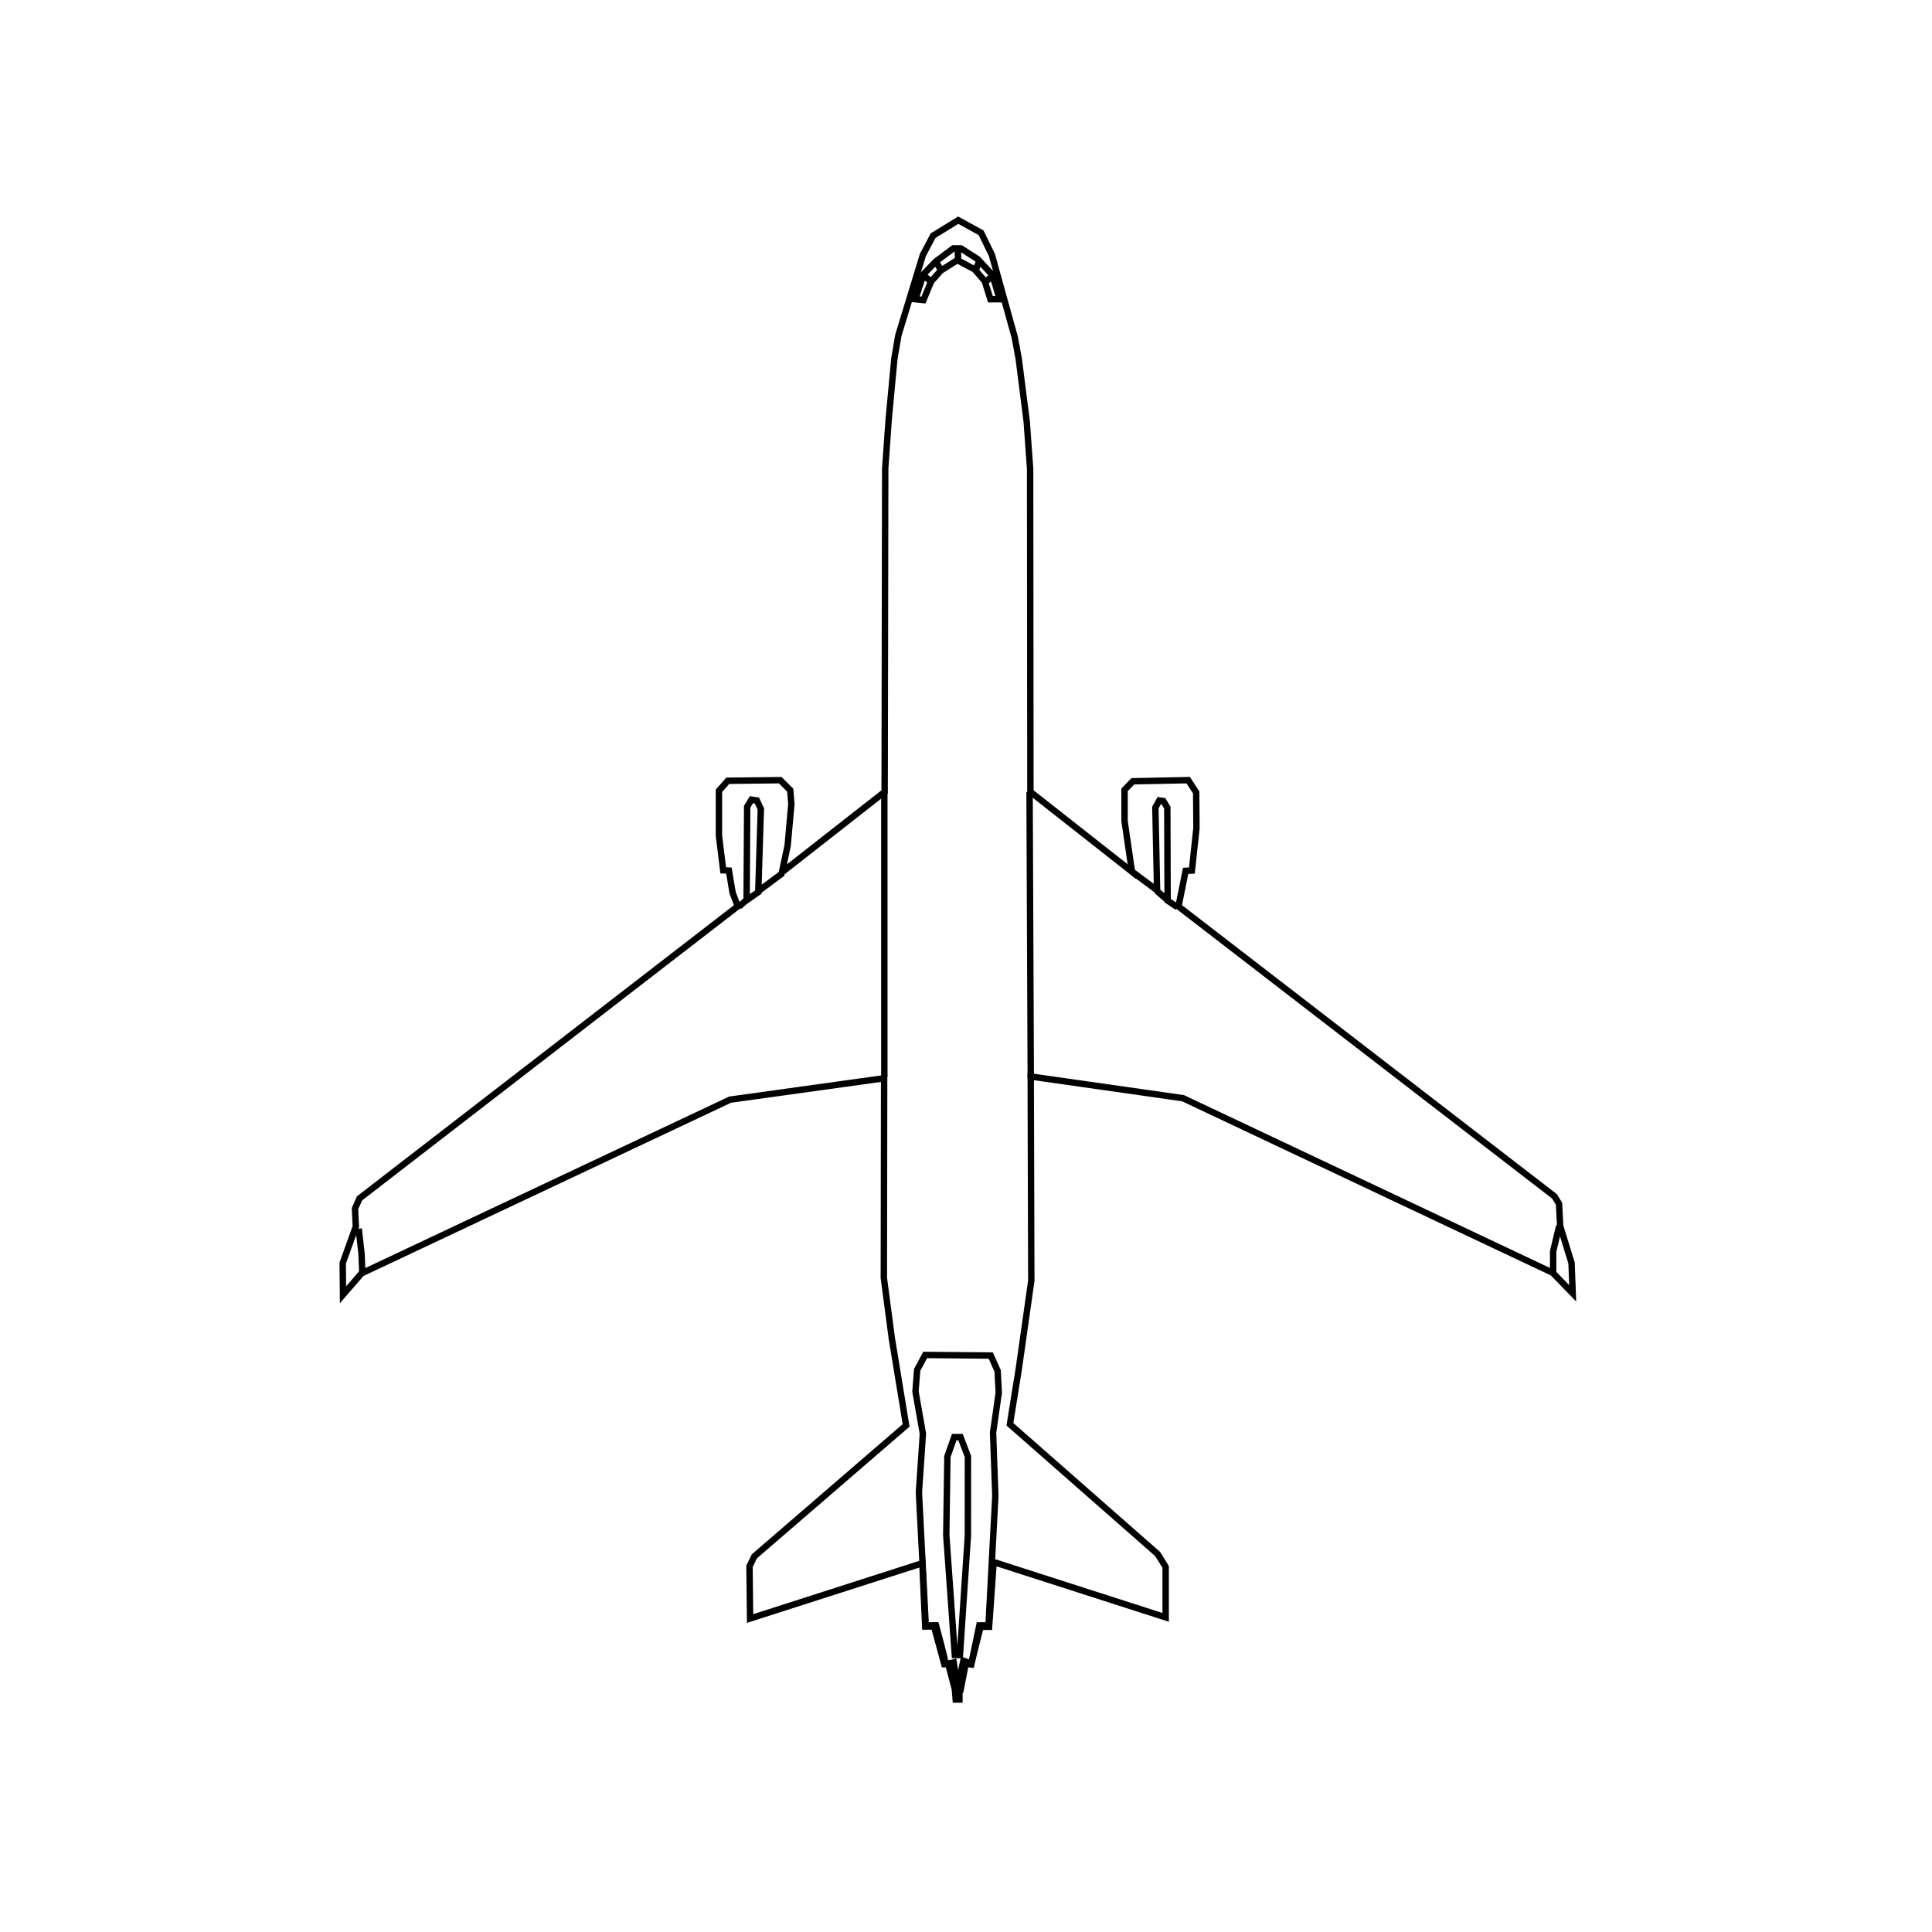
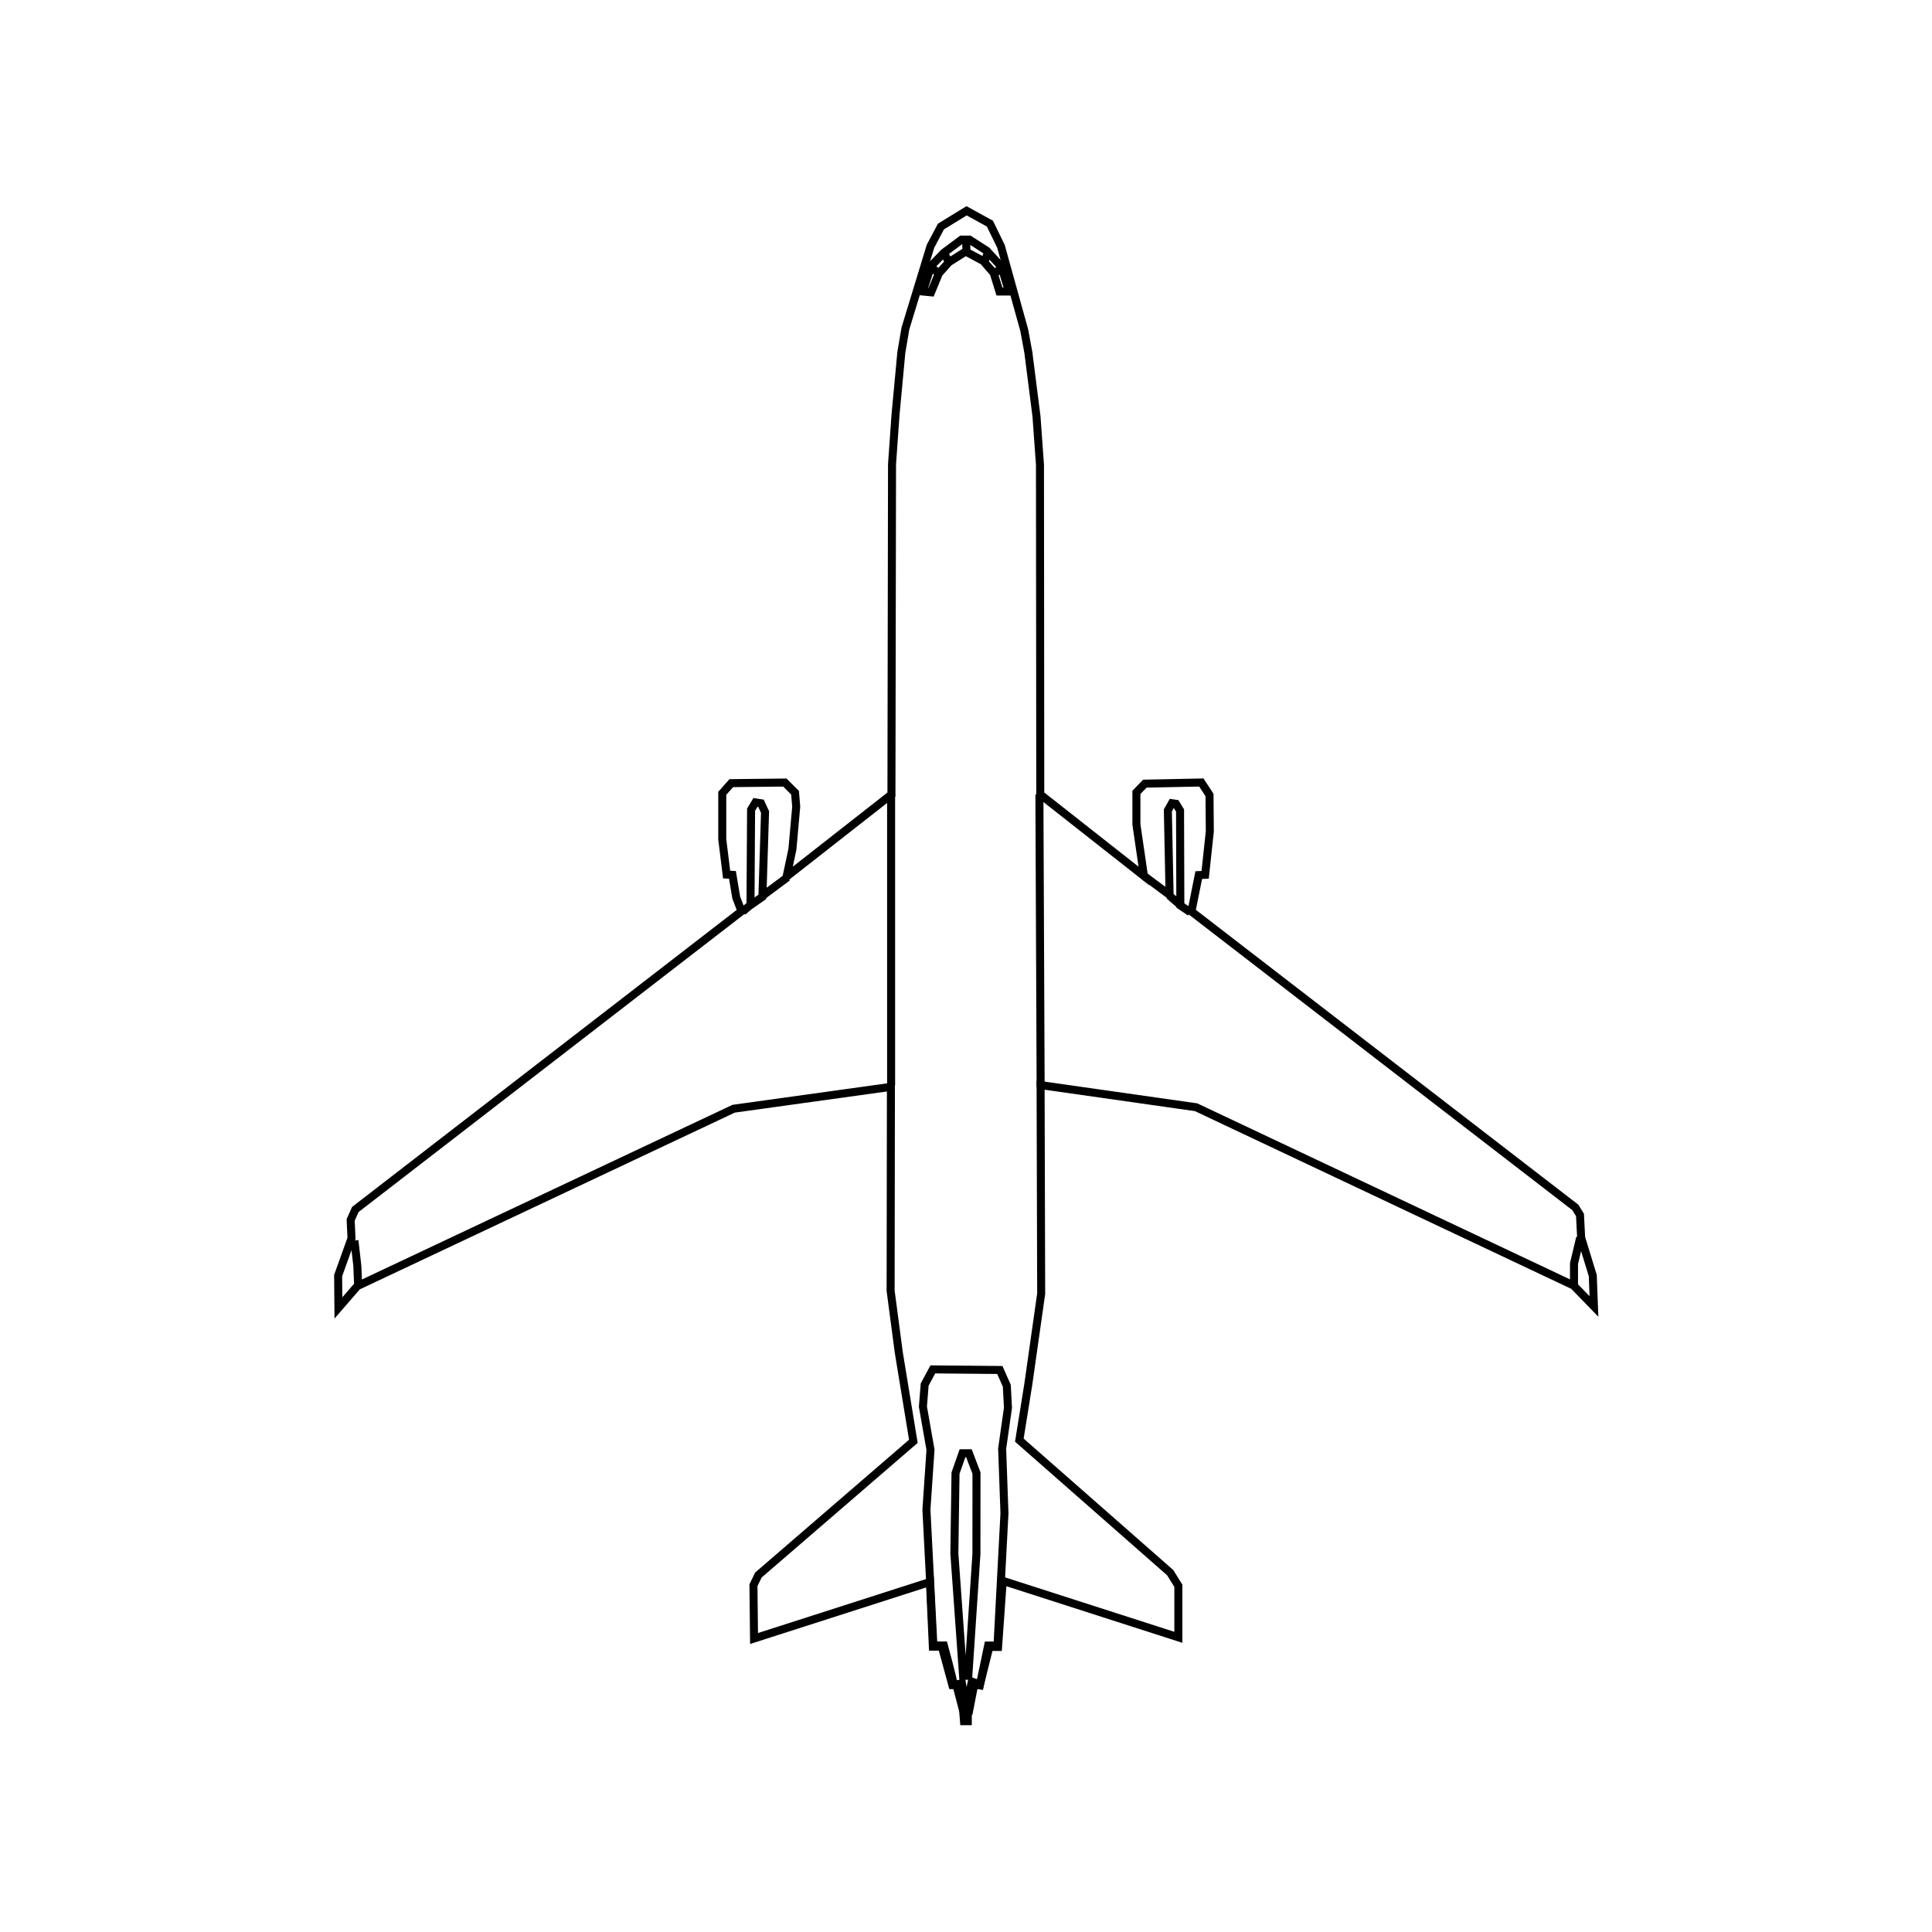
- <svg xmlns="http://www.w3.org/2000/svg" width="80mm" height="80mm" viewBox="-14 -9 80 80" version="1.1" id="svg1542">
+ <svg xmlns="http://www.w3.org/2000/svg" width="80mm" height="80mm" viewBox="-13.522 -8.431 78.354 78.354" version="1.1" id="svg1542">
  <defs id="defs1536" />
  <g id="layer2" style="display:inline">
-     <path style="opacity:1;fill:none;stroke:#000000;stroke-width:0.265px;stroke-linecap:butt;stroke-linejoin:miter;stroke-opacity:1" d="M 25.679,0.118 24.639,0.756 24.214,1.559 23.198,4.89 23.033,5.859 l -0.236,2.528 -0.142,2.008 -0.024,13.395 -4.252,3.331 0.236,-1.11 0.154,-1.725 -0.047,-0.567 -0.413,-0.413 -2.173,0.024 -0.366,0.413 v 1.866 l 0.177,1.429 0.236,0.012 0.154,0.921 0.213,0.555 -15.662,12.095 -0.189,0.425 0.035,0.744 -0.543,1.512 0.012,1.311 0.768,-0.886 15.261,-7.193 6.378,-0.886 -0.012,8.268 0.331,2.504 0.591,3.603 -6.284,5.422 -0.201,0.413 0.024,2.162 7.134,-2.291 0.118,2.622 h 0.366 l 0.425,1.559 h 0.165 l 0.272,1.039 0.035,0.425 h 0.154 v -0.378 l 0.047,-0.012 0.213,-1.098 0.224,0.035 0.39,-1.559 h 0.354 l 0.189,-2.681 7.122,2.291 v -2.091 l -0.331,-0.532 -6.118,-5.374 0.366,-2.28 0.52,-3.662 -0.024,-8.457 6.307,0.898 15.308,7.229 0.827,0.85 -0.047,-1.252 -0.472,-1.536 -0.047,-0.921 -0.189,-0.307 -15.568,-12.001 0.295,-1.476 0.26,-0.012 0.189,-1.76 -0.012,-1.476 -0.331,-0.508 -2.291,0.047 -0.343,0.354 v 1.299 L 32.872,27.096 28.667,23.789 28.655,10.418 28.514,8.457 28.183,5.859 28.017,4.961 27.073,1.559 26.624,0.638 Z" id="path1413" />
+     <path style="opacity:1;fill:none;stroke:#000000;stroke-width:0.325px;stroke-linecap:butt;stroke-linejoin:miter;stroke-opacity:1" d="M 25.679,0.118 24.639,0.756 24.214,1.559 23.198,4.89 23.033,5.859 l -0.236,2.528 -0.142,2.008 -0.024,13.395 -4.252,3.331 0.236,-1.11 0.154,-1.725 -0.047,-0.567 -0.413,-0.413 -2.173,0.024 -0.366,0.413 v 1.866 l 0.177,1.429 0.236,0.012 0.154,0.921 0.213,0.555 -15.662,12.095 -0.189,0.425 0.035,0.744 -0.543,1.512 0.012,1.311 0.768,-0.886 15.261,-7.193 6.378,-0.886 -0.012,8.268 0.331,2.504 0.591,3.603 -6.284,5.422 -0.201,0.413 0.024,2.162 7.134,-2.291 0.118,2.622 h 0.366 l 0.425,1.559 h 0.165 l 0.272,1.039 0.035,0.425 h 0.154 v -0.378 l 0.047,-0.012 0.213,-1.098 0.224,0.035 0.39,-1.559 h 0.354 l 0.189,-2.681 7.122,2.291 v -2.091 l -0.331,-0.532 -6.118,-5.374 0.366,-2.28 0.52,-3.662 -0.024,-8.457 6.307,0.898 15.308,7.229 0.827,0.85 -0.047,-1.252 -0.472,-1.536 -0.047,-0.921 -0.189,-0.307 -15.568,-12.001 0.295,-1.476 0.26,-0.012 0.189,-1.76 -0.012,-1.476 -0.331,-0.508 -2.291,0.047 -0.343,0.354 v 1.299 L 32.872,27.096 28.667,23.789 28.655,10.418 28.514,8.457 28.183,5.859 28.017,4.961 27.073,1.559 26.624,0.638 Z" id="path1413" />
  </g>
  <g id="layer3">
-     <path id="path1565" style="fill:none;stroke:#000000;stroke-width:0.265px;stroke-linecap:butt;stroke-linejoin:miter;stroke-opacity:1" d="m 25.537,59.531 -0.354,-4.961 0.047,-3.26 0.283,-0.803 0.26,10e-7 0.307,0.803 -0.002,3.28 -0.329,4.941 z m 0.118,1.347 -0.165,-1.039 c 0,0 -0.354,0.095 -0.354,-0.024 0,-0.118 -0.378,-1.512 -0.378,-1.512 h -0.425 l -0.283,-5.504 0.165,-2.433 -0.307,-1.748 0.071,-0.898 0.331,-0.614 2.717,0.024 0.283,0.638 0.047,0.898 -0.236,1.654 0.094,2.622 -0.283,5.363 H 26.553 L 26.222,59.886 25.891,59.767 Z M 50.313,43.749 v -0.935 l 0.251,-1.052 m -49.712,0.117 0.117,1.019 0.033,0.768 M 34.325,28.254 33.9,27.888 m -1.004,-0.78 1.016,0.756 -0.071,-3.425 0.165,-0.295 0.165,0.024 0.165,0.272 0.012,3.851 0.402,0.272 m -17.871,-0.26 0.591,-0.413 m -0.874,0.65 0.319,-0.272 0.024,-3.862 0.177,-0.295 0.224,0.035 0.165,0.354 -0.106,3.402 1.016,-0.756 m 10.217,-3.356 0.05,11.86 M 22.618,23.754 V 35.58 M 26.76,2.706 27.128,2.405 m -0.735,-0.184 0.167,-0.451 m -0.885,0.05 -0.017,-0.585 M 24.99,2.222 24.722,1.787 M 24.555,2.656 24.238,2.405 m -0.334,0.986 0.334,0.033 0.317,-0.768 0.401,-0.451 0.685,-0.434 0.718,0.384 0.418,0.484 0.234,0.752 h 0.384 L 27.094,2.389 26.493,1.737 25.792,1.286 h -0.317 l -0.718,0.535 -0.518,0.535 z" />
+     <path id="path1565" style="fill:none;stroke:#000000;stroke-width:0.325px;stroke-linecap:butt;stroke-linejoin:miter;stroke-opacity:1" d="m 25.537,59.531 -0.354,-4.961 0.047,-3.26 0.283,-0.803 0.26,10e-7 0.307,0.803 -0.002,3.28 -0.329,4.941 z m 0.118,1.347 -0.165,-1.039 c 0,0 -0.354,0.095 -0.354,-0.024 0,-0.118 -0.378,-1.512 -0.378,-1.512 h -0.425 l -0.283,-5.504 0.165,-2.433 -0.307,-1.748 0.071,-0.898 0.331,-0.614 2.717,0.024 0.283,0.638 0.047,0.898 -0.236,1.654 0.094,2.622 -0.283,5.363 H 26.553 L 26.222,59.886 25.891,59.767 Z M 50.313,43.749 v -0.935 l 0.251,-1.052 m -49.712,0.117 0.117,1.019 0.033,0.768 M 34.325,28.254 33.9,27.888 m -1.004,-0.78 1.016,0.756 -0.071,-3.425 0.165,-0.295 0.165,0.024 0.165,0.272 0.012,3.851 0.402,0.272 m -17.871,-0.26 0.591,-0.413 m -0.874,0.65 0.319,-0.272 0.024,-3.862 0.177,-0.295 0.224,0.035 0.165,0.354 -0.106,3.402 1.016,-0.756 m 10.217,-3.356 0.05,11.86 M 22.618,23.754 V 35.58 M 26.76,2.706 27.128,2.405 m -0.735,-0.184 0.167,-0.451 m -0.885,0.05 -0.017,-0.585 M 24.99,2.222 24.722,1.787 M 24.555,2.656 24.238,2.405 m -0.334,0.986 0.334,0.033 0.317,-0.768 0.401,-0.451 0.685,-0.434 0.718,0.384 0.418,0.484 0.234,0.752 h 0.384 L 27.094,2.389 26.493,1.737 25.792,1.286 h -0.317 l -0.718,0.535 -0.518,0.535 z" />
  </g>
</svg>
